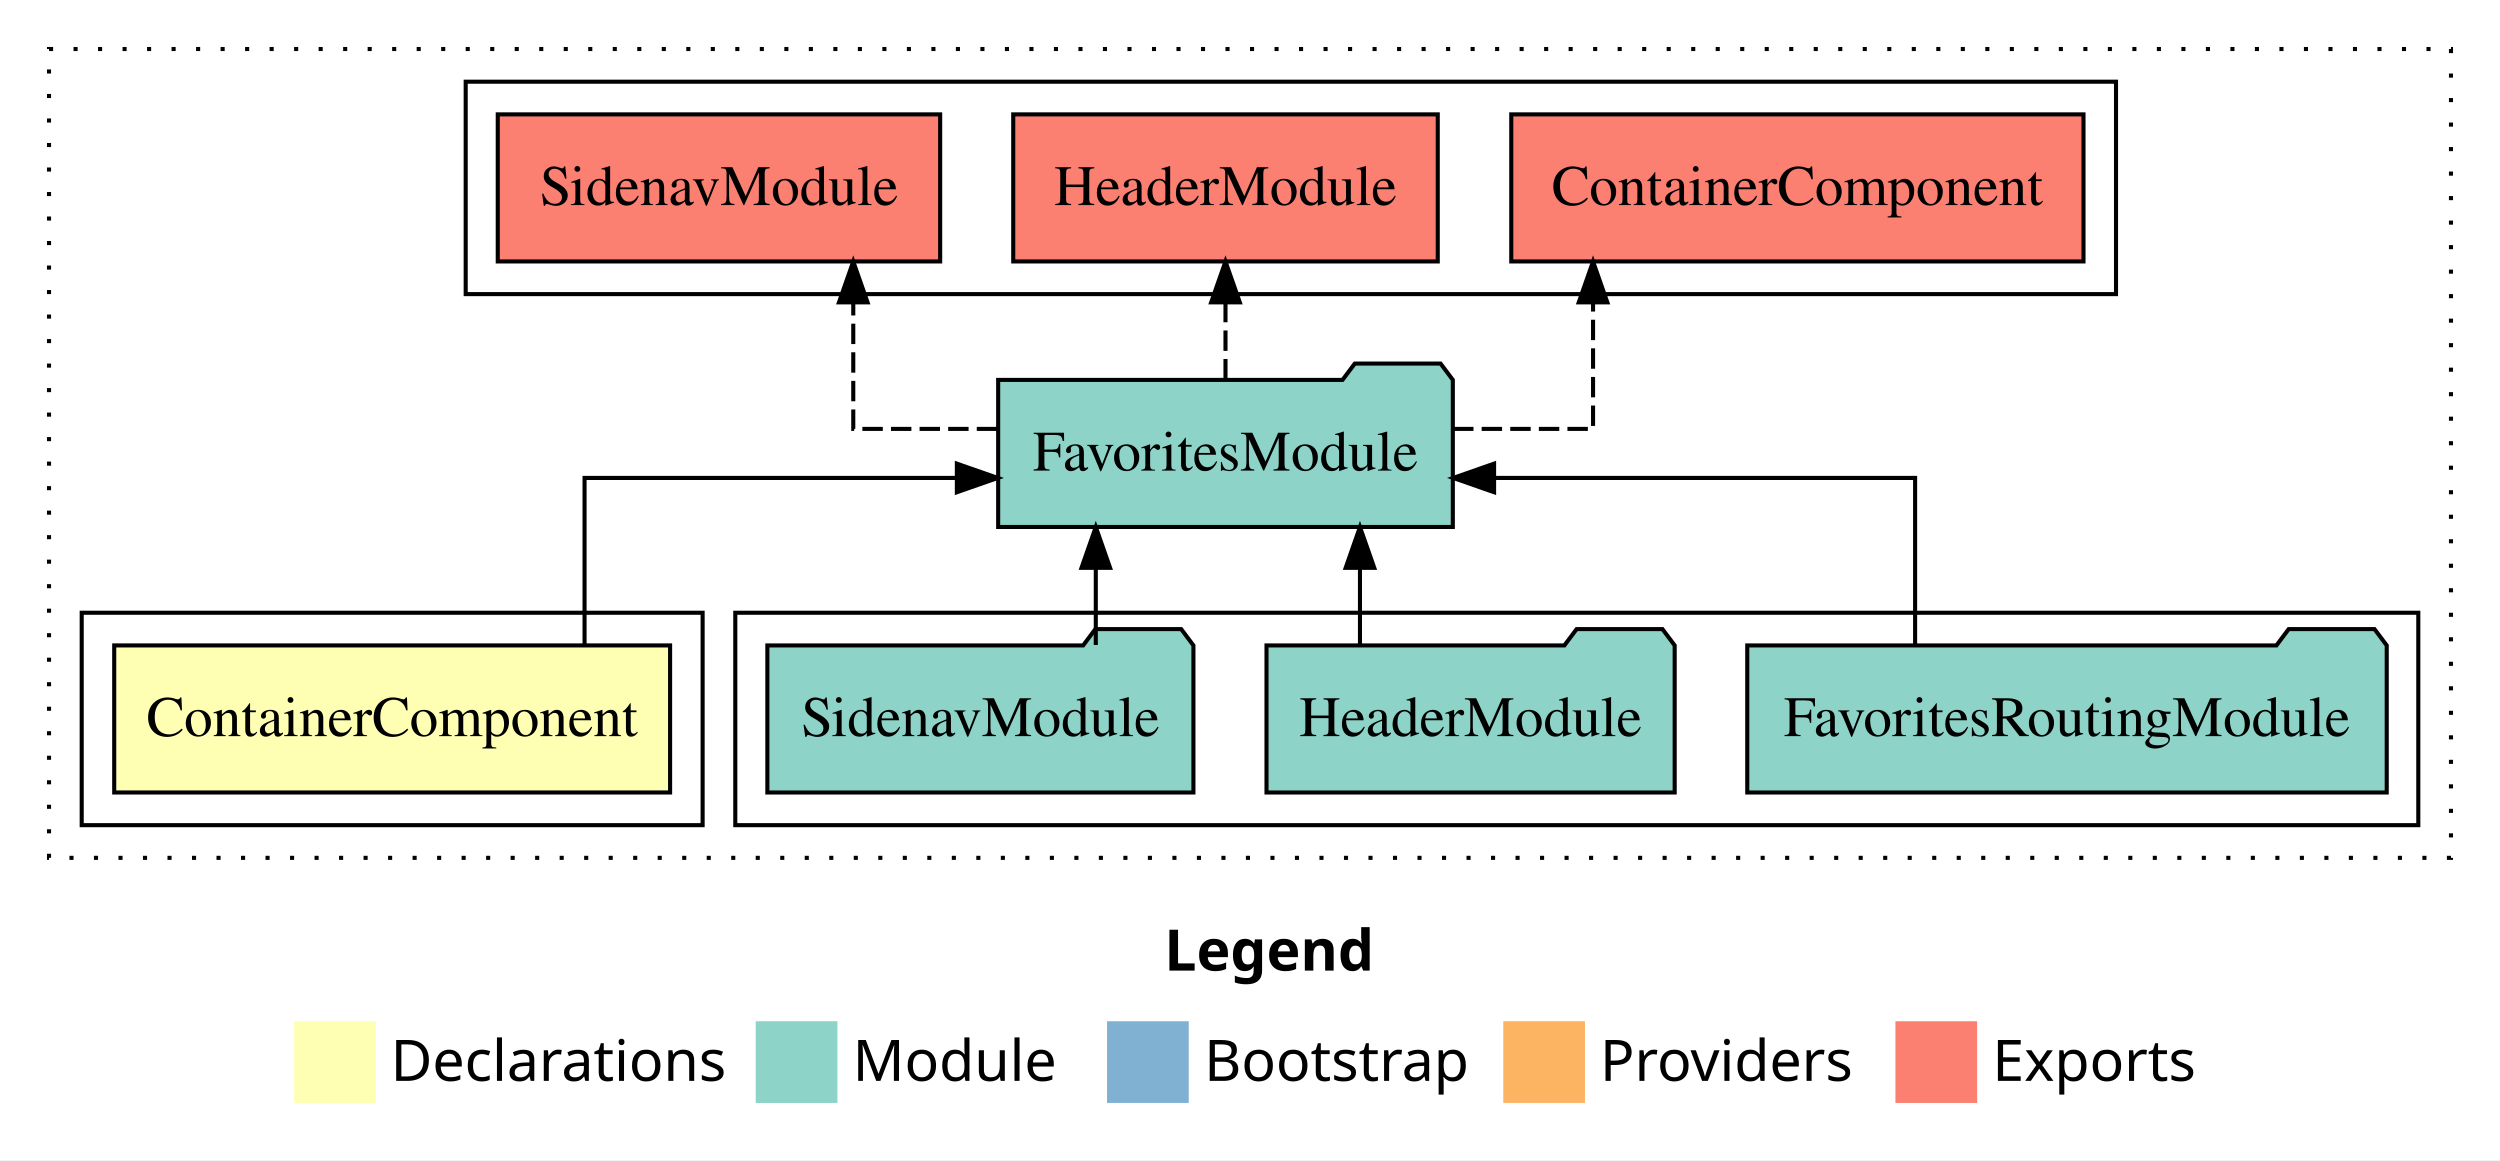
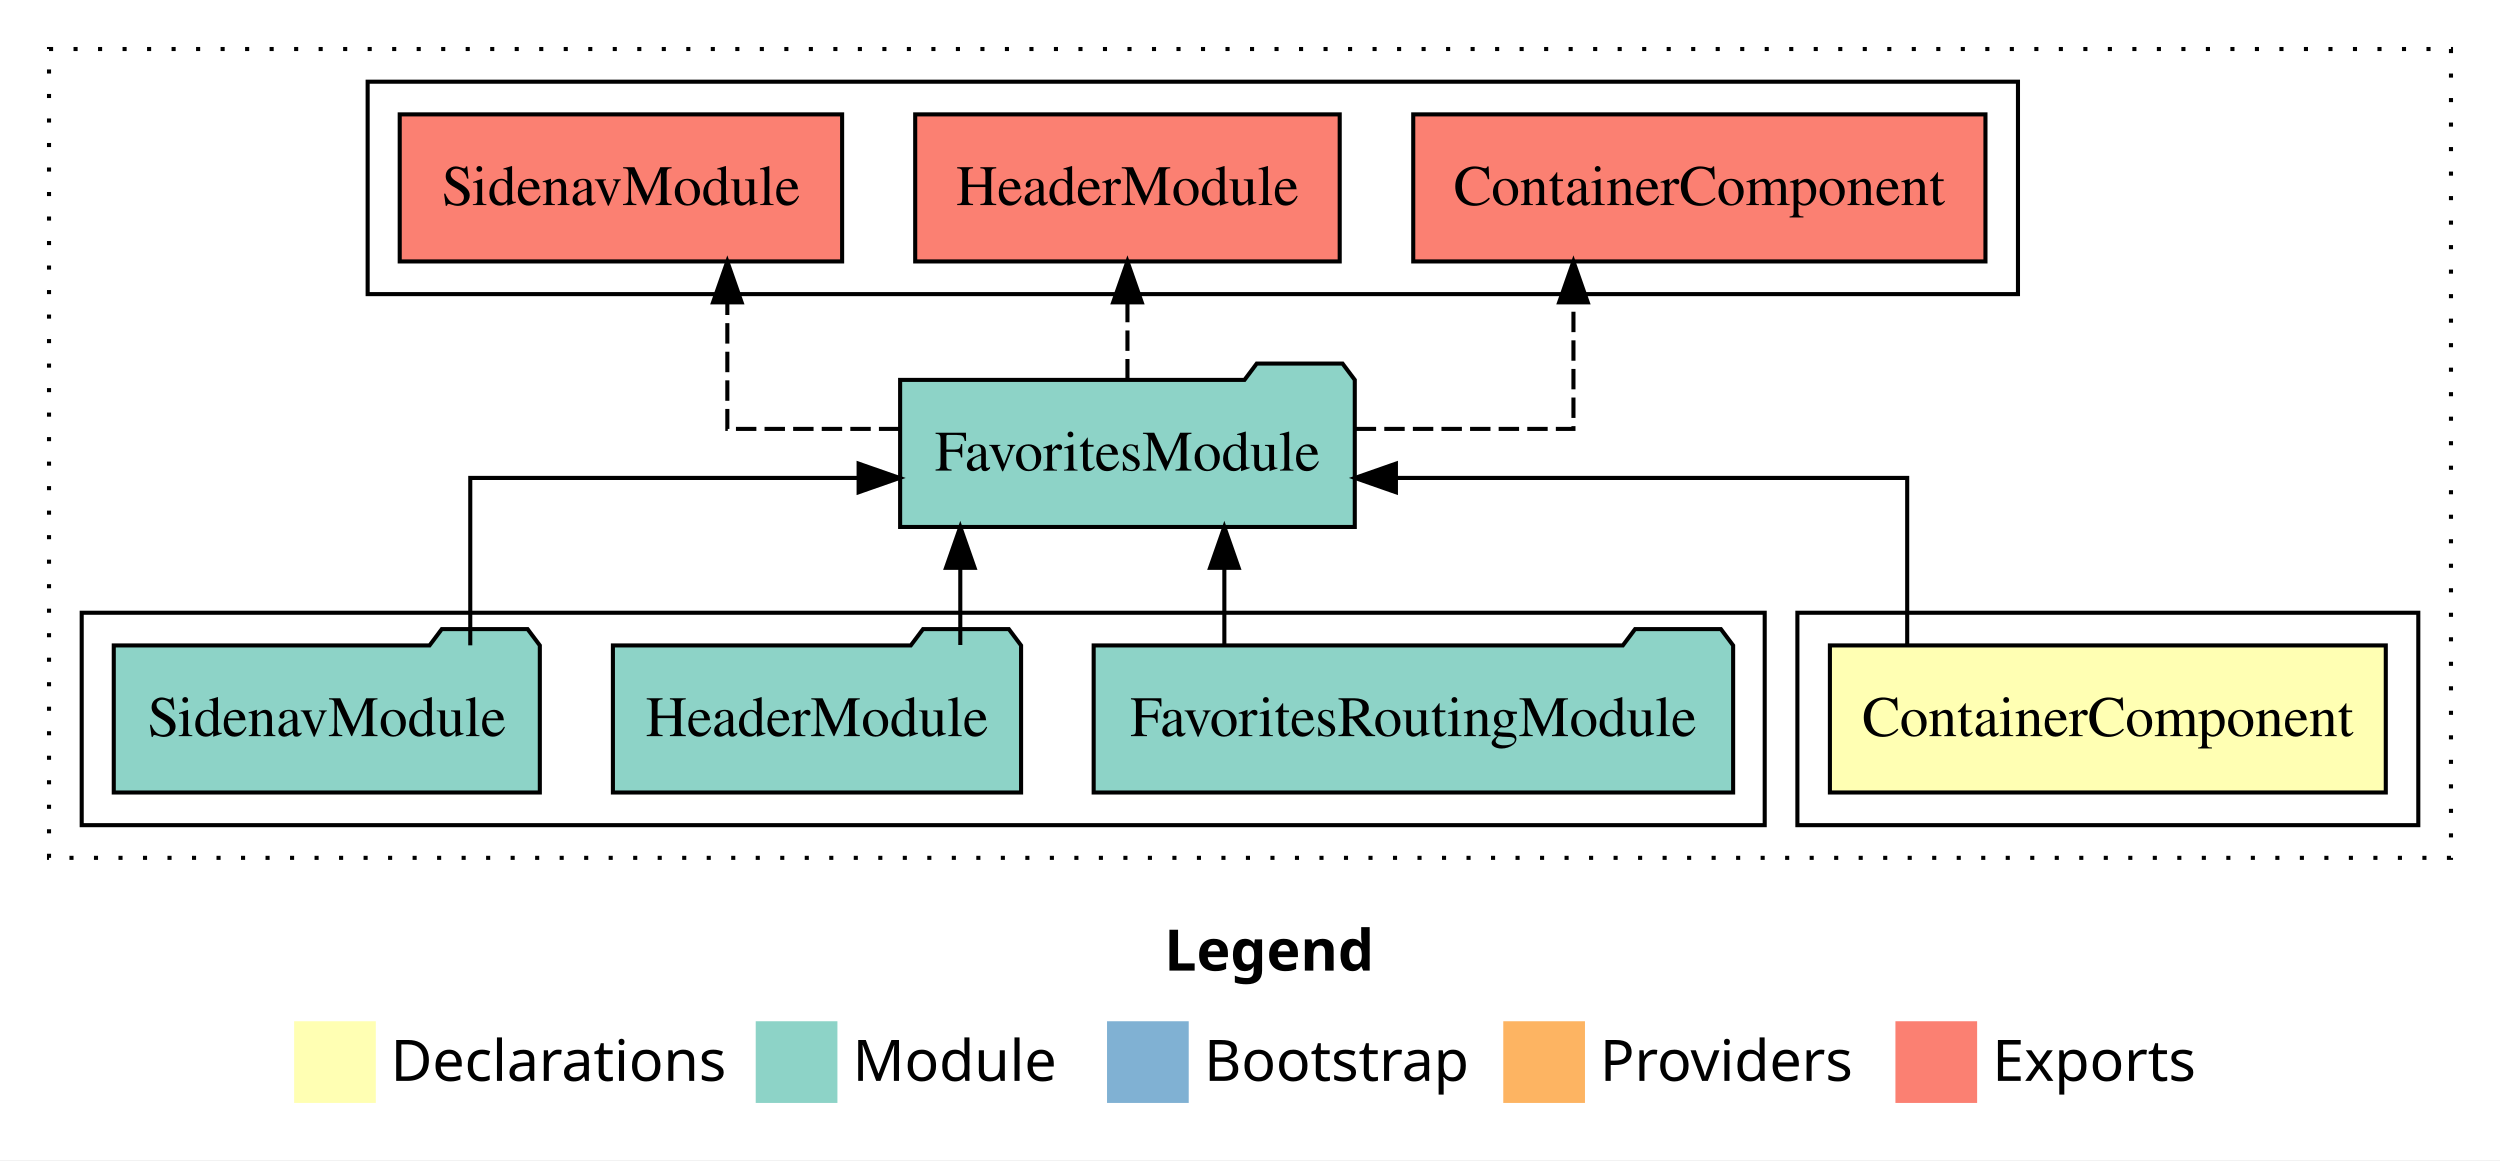
<svg xmlns="http://www.w3.org/2000/svg" width="612pt" height="284pt" viewBox="0.00 0.00 612.00 284.00">
  <g id="graph0" class="graph" transform="scale(1 1) rotate(0) translate(4 280)">
    <polygon fill="white" stroke="transparent" points="-4,4 -4,-280 608,-280 608,4 -4,4" />
    <text text-anchor="start" x="281.01" y="-42.4" font-family="sans-serif" font-weight="bold" font-size="14.00">Legend</text>
    <polygon fill="#ffffb3" stroke="transparent" points="68,-10 68,-30 88,-30 88,-10 68,-10" />
    <text text-anchor="start" x="91.63" y="-15.4" font-family="sans-serif" font-size="14.00">  Declarations</text>
    <polygon fill="#8dd3c7" stroke="transparent" points="181,-10 181,-30 201,-30 201,-10 181,-10" />
    <text text-anchor="start" x="204.73" y="-15.4" font-family="sans-serif" font-size="14.00">  Module</text>
    <polygon fill="#80b1d3" stroke="transparent" points="267,-10 267,-30 287,-30 287,-10 267,-10" />
    <text text-anchor="start" x="290.78" y="-15.4" font-family="sans-serif" font-size="14.00">  Bootstrap</text>
    <polygon fill="#fdb462" stroke="transparent" points="364,-10 364,-30 384,-30 384,-10 364,-10" />
    <text text-anchor="start" x="387.67" y="-15.4" font-family="sans-serif" font-size="14.00">  Providers</text>
    <polygon fill="#fb8072" stroke="transparent" points="460,-10 460,-30 480,-30 480,-10 460,-10" />
    <text text-anchor="start" x="483.73" y="-15.4" font-family="sans-serif" font-size="14.00">  Exports</text>
    <g id="clust1" class="cluster">
      <polygon fill="none" stroke="black" stroke-dasharray="1,5" points="8,-70 8,-268 596,-268 596,-70 8,-70" />
    </g>
-     <g id="clust4" class="cluster">
-       <polygon fill="none" stroke="black" points="176,-78 176,-130 588,-130 588,-78 176,-78" />
-     </g>
    <g id="clust5" class="cluster">
-       <polygon fill="none" stroke="black" points="110,-208 110,-260 514,-260 514,-208 110,-208" />
+       <polygon fill="none" stroke="black" points="86,-208 86,-260 490,-260 490,-208 86,-208" />
    </g>
    <g id="clust2" class="cluster">
-       <polygon fill="none" stroke="black" points="16,-78 16,-130 168,-130 168,-78 16,-78" />
+       <polygon fill="none" stroke="black" points="436,-78 436,-130 588,-130 588,-78 436,-78" />
+     </g>
+     <g id="clust4" class="cluster">
+       <polygon fill="none" stroke="black" points="16,-78 16,-130 428,-130 428,-78 16,-78" />
    </g>
    <g id="node1" class="node">
-       <polygon fill="#ffffb3" stroke="black" points="160.04,-122 23.96,-122 23.96,-86 160.04,-86 160.04,-122" />
-       <text text-anchor="middle" x="92" y="-99.8" font-family="Times,serif" font-size="14.00">ContainerComponent</text>
+       <polygon fill="#ffffb3" stroke="black" points="580.04,-122 443.96,-122 443.96,-86 580.04,-86 580.04,-122" />
+       <text text-anchor="middle" x="512" y="-99.8" font-family="Times,serif" font-size="14.00">ContainerComponent</text>
    </g>
    <g id="node2" class="node">
-       <polygon fill="#8dd3c7" stroke="black" points="351.65,-187 348.65,-191 327.65,-191 324.65,-187 240.35,-187 240.35,-151 351.65,-151 351.65,-187" />
-       <text text-anchor="middle" x="296" y="-164.8" font-family="Times,serif" font-size="14.00">FavoritesModule</text>
+       <polygon fill="#8dd3c7" stroke="black" points="327.65,-187 324.65,-191 303.65,-191 300.65,-187 216.35,-187 216.35,-151 327.65,-151 327.65,-187" />
+       <text text-anchor="middle" x="272" y="-164.8" font-family="Times,serif" font-size="14.00">FavoritesModule</text>
    </g>
    <g id="edge1" class="edge">
-       <path fill="none" stroke="black" d="M139.1,-122.02C139.1,-139.37 139.1,-163 139.1,-163 139.1,-163 230.24,-163 230.24,-163" />
-       <polygon fill="black" stroke="black" points="230.24,-166.5 240.24,-163 230.24,-159.5 230.24,-166.5" />
+       <path fill="none" stroke="black" d="M462.88,-122.02C462.88,-139.37 462.88,-163 462.88,-163 462.88,-163 337.72,-163 337.72,-163" />
+       <polygon fill="black" stroke="black" points="337.72,-159.5 327.72,-163 337.72,-166.5 337.72,-159.5" />
    </g>
    <g id="node6" class="node">
-       <polygon fill="#fb8072" stroke="black" points="506.04,-252 365.96,-252 365.96,-216 506.04,-216 506.04,-252" />
-       <text text-anchor="middle" x="436" y="-229.8" font-family="Times,serif" font-size="14.00">ContainerComponent </text>
+       <polygon fill="#fb8072" stroke="black" points="482.04,-252 341.96,-252 341.96,-216 482.04,-216 482.04,-252" />
+       <text text-anchor="middle" x="412" y="-229.8" font-family="Times,serif" font-size="14.00">ContainerComponent </text>
    </g>
    <g id="edge5" class="edge">
-       <path fill="none" stroke="black" stroke-dasharray="5,2" d="M351.71,-175C370.11,-175 385.98,-175 385.98,-175 385.98,-175 385.98,-205.98 385.98,-205.98" />
-       <polygon fill="black" stroke="black" points="382.48,-205.98 385.98,-215.98 389.48,-205.98 382.48,-205.98" />
+       <path fill="none" stroke="black" stroke-dasharray="5,2" d="M327.87,-175C354.73,-175 381.18,-175 381.18,-175 381.18,-175 381.18,-205.98 381.18,-205.98" />
+       <polygon fill="black" stroke="black" points="377.68,-205.98 381.18,-215.98 384.68,-205.98 377.68,-205.98" />
    </g>
    <g id="node7" class="node">
-       <polygon fill="#fb8072" stroke="black" points="347.96,-252 244.04,-252 244.04,-216 347.96,-216 347.96,-252" />
-       <text text-anchor="middle" x="296" y="-229.8" font-family="Times,serif" font-size="14.00">HeaderModule </text>
+       <polygon fill="#fb8072" stroke="black" points="323.96,-252 220.04,-252 220.04,-216 323.96,-216 323.96,-252" />
+       <text text-anchor="middle" x="272" y="-229.8" font-family="Times,serif" font-size="14.00">HeaderModule </text>
    </g>
    <g id="edge6" class="edge">
-       <path fill="none" stroke="black" stroke-dasharray="5,2" d="M296,-187.11C296,-187.11 296,-205.99 296,-205.99" />
-       <polygon fill="black" stroke="black" points="292.5,-205.99 296,-215.99 299.5,-205.99 292.5,-205.99" />
+       <path fill="none" stroke="black" stroke-dasharray="5,2" d="M272,-187.11C272,-187.11 272,-205.99 272,-205.99" />
+       <polygon fill="black" stroke="black" points="268.5,-205.99 272,-215.99 275.5,-205.99 268.5,-205.99" />
    </g>
    <g id="node8" class="node">
-       <polygon fill="#fb8072" stroke="black" points="226.15,-252 117.85,-252 117.85,-216 226.15,-216 226.15,-252" />
-       <text text-anchor="middle" x="172" y="-229.8" font-family="Times,serif" font-size="14.00">SidenavModule </text>
+       <polygon fill="#fb8072" stroke="black" points="202.15,-252 93.85,-252 93.85,-216 202.15,-216 202.15,-252" />
+       <text text-anchor="middle" x="148" y="-229.8" font-family="Times,serif" font-size="14.00">SidenavModule </text>
    </g>
    <g id="edge7" class="edge">
-       <path fill="none" stroke="black" stroke-dasharray="5,2" d="M240.11,-175C221.24,-175 204.88,-175 204.88,-175 204.88,-175 204.88,-205.98 204.88,-205.98" />
-       <polygon fill="black" stroke="black" points="201.38,-205.98 204.88,-215.98 208.38,-205.98 201.38,-205.98" />
+       <path fill="none" stroke="black" stroke-dasharray="5,2" d="M216.16,-175C194.16,-175 174.05,-175 174.05,-175 174.05,-175 174.05,-205.98 174.05,-205.98" />
+       <polygon fill="black" stroke="black" points="170.55,-205.98 174.05,-215.98 177.55,-205.98 170.55,-205.98" />
    </g>
    <g id="node3" class="node">
-       <polygon fill="#8dd3c7" stroke="black" points="580.27,-122 577.27,-126 556.27,-126 553.27,-122 423.73,-122 423.73,-86 580.27,-86 580.27,-122" />
-       <text text-anchor="middle" x="502" y="-99.8" font-family="Times,serif" font-size="14.00">FavoritesRoutingModule</text>
+       <polygon fill="#8dd3c7" stroke="black" points="420.27,-122 417.27,-126 396.27,-126 393.27,-122 263.73,-122 263.73,-86 420.27,-86 420.27,-122" />
+       <text text-anchor="middle" x="342" y="-99.8" font-family="Times,serif" font-size="14.00">FavoritesRoutingModule</text>
    </g>
    <g id="edge2" class="edge">
-       <path fill="none" stroke="black" d="M464.82,-122.02C464.82,-139.37 464.82,-163 464.82,-163 464.82,-163 361.75,-163 361.75,-163" />
-       <polygon fill="black" stroke="black" points="361.75,-159.5 351.75,-163 361.75,-166.5 361.75,-159.5" />
+       <path fill="none" stroke="black" d="M295.72,-122.11C295.72,-122.11 295.72,-140.99 295.72,-140.99" />
+       <polygon fill="black" stroke="black" points="292.22,-140.99 295.72,-150.99 299.22,-140.99 292.22,-140.99" />
    </g>
    <g id="node4" class="node">
-       <polygon fill="#8dd3c7" stroke="black" points="405.96,-122 402.96,-126 381.96,-126 378.96,-122 306.04,-122 306.04,-86 405.96,-86 405.96,-122" />
-       <text text-anchor="middle" x="356" y="-99.8" font-family="Times,serif" font-size="14.00">HeaderModule</text>
+       <polygon fill="#8dd3c7" stroke="black" points="245.96,-122 242.96,-126 221.96,-126 218.96,-122 146.04,-122 146.04,-86 245.96,-86 245.96,-122" />
+       <text text-anchor="middle" x="196" y="-99.8" font-family="Times,serif" font-size="14.00">HeaderModule</text>
    </g>
    <g id="edge3" class="edge">
-       <path fill="none" stroke="black" d="M328.92,-122.11C328.92,-122.11 328.92,-140.99 328.92,-140.99" />
-       <polygon fill="black" stroke="black" points="325.42,-140.99 328.92,-150.99 332.42,-140.99 325.42,-140.99" />
+       <path fill="none" stroke="black" d="M231.08,-122.11C231.08,-122.11 231.08,-140.99 231.08,-140.99" />
+       <polygon fill="black" stroke="black" points="227.58,-140.99 231.08,-150.99 234.58,-140.99 227.58,-140.99" />
    </g>
    <g id="node5" class="node">
-       <polygon fill="#8dd3c7" stroke="black" points="288.15,-122 285.15,-126 264.15,-126 261.15,-122 183.85,-122 183.85,-86 288.15,-86 288.15,-122" />
-       <text text-anchor="middle" x="236" y="-99.8" font-family="Times,serif" font-size="14.00">SidenavModule</text>
+       <polygon fill="#8dd3c7" stroke="black" points="128.15,-122 125.15,-126 104.15,-126 101.15,-122 23.85,-122 23.85,-86 128.15,-86 128.15,-122" />
+       <text text-anchor="middle" x="76" y="-99.8" font-family="Times,serif" font-size="14.00">SidenavModule</text>
    </g>
    <g id="edge4" class="edge">
-       <path fill="none" stroke="black" d="M264.25,-122.11C264.25,-122.11 264.25,-140.99 264.25,-140.99" />
-       <polygon fill="black" stroke="black" points="260.75,-140.99 264.25,-150.99 267.75,-140.99 260.75,-140.99" />
+       <path fill="none" stroke="black" d="M111.12,-122.02C111.12,-139.37 111.12,-163 111.12,-163 111.12,-163 206.19,-163 206.19,-163" />
+       <polygon fill="black" stroke="black" points="206.19,-166.5 216.19,-163 206.19,-159.5 206.19,-166.5" />
    </g>
  </g>
</svg>
